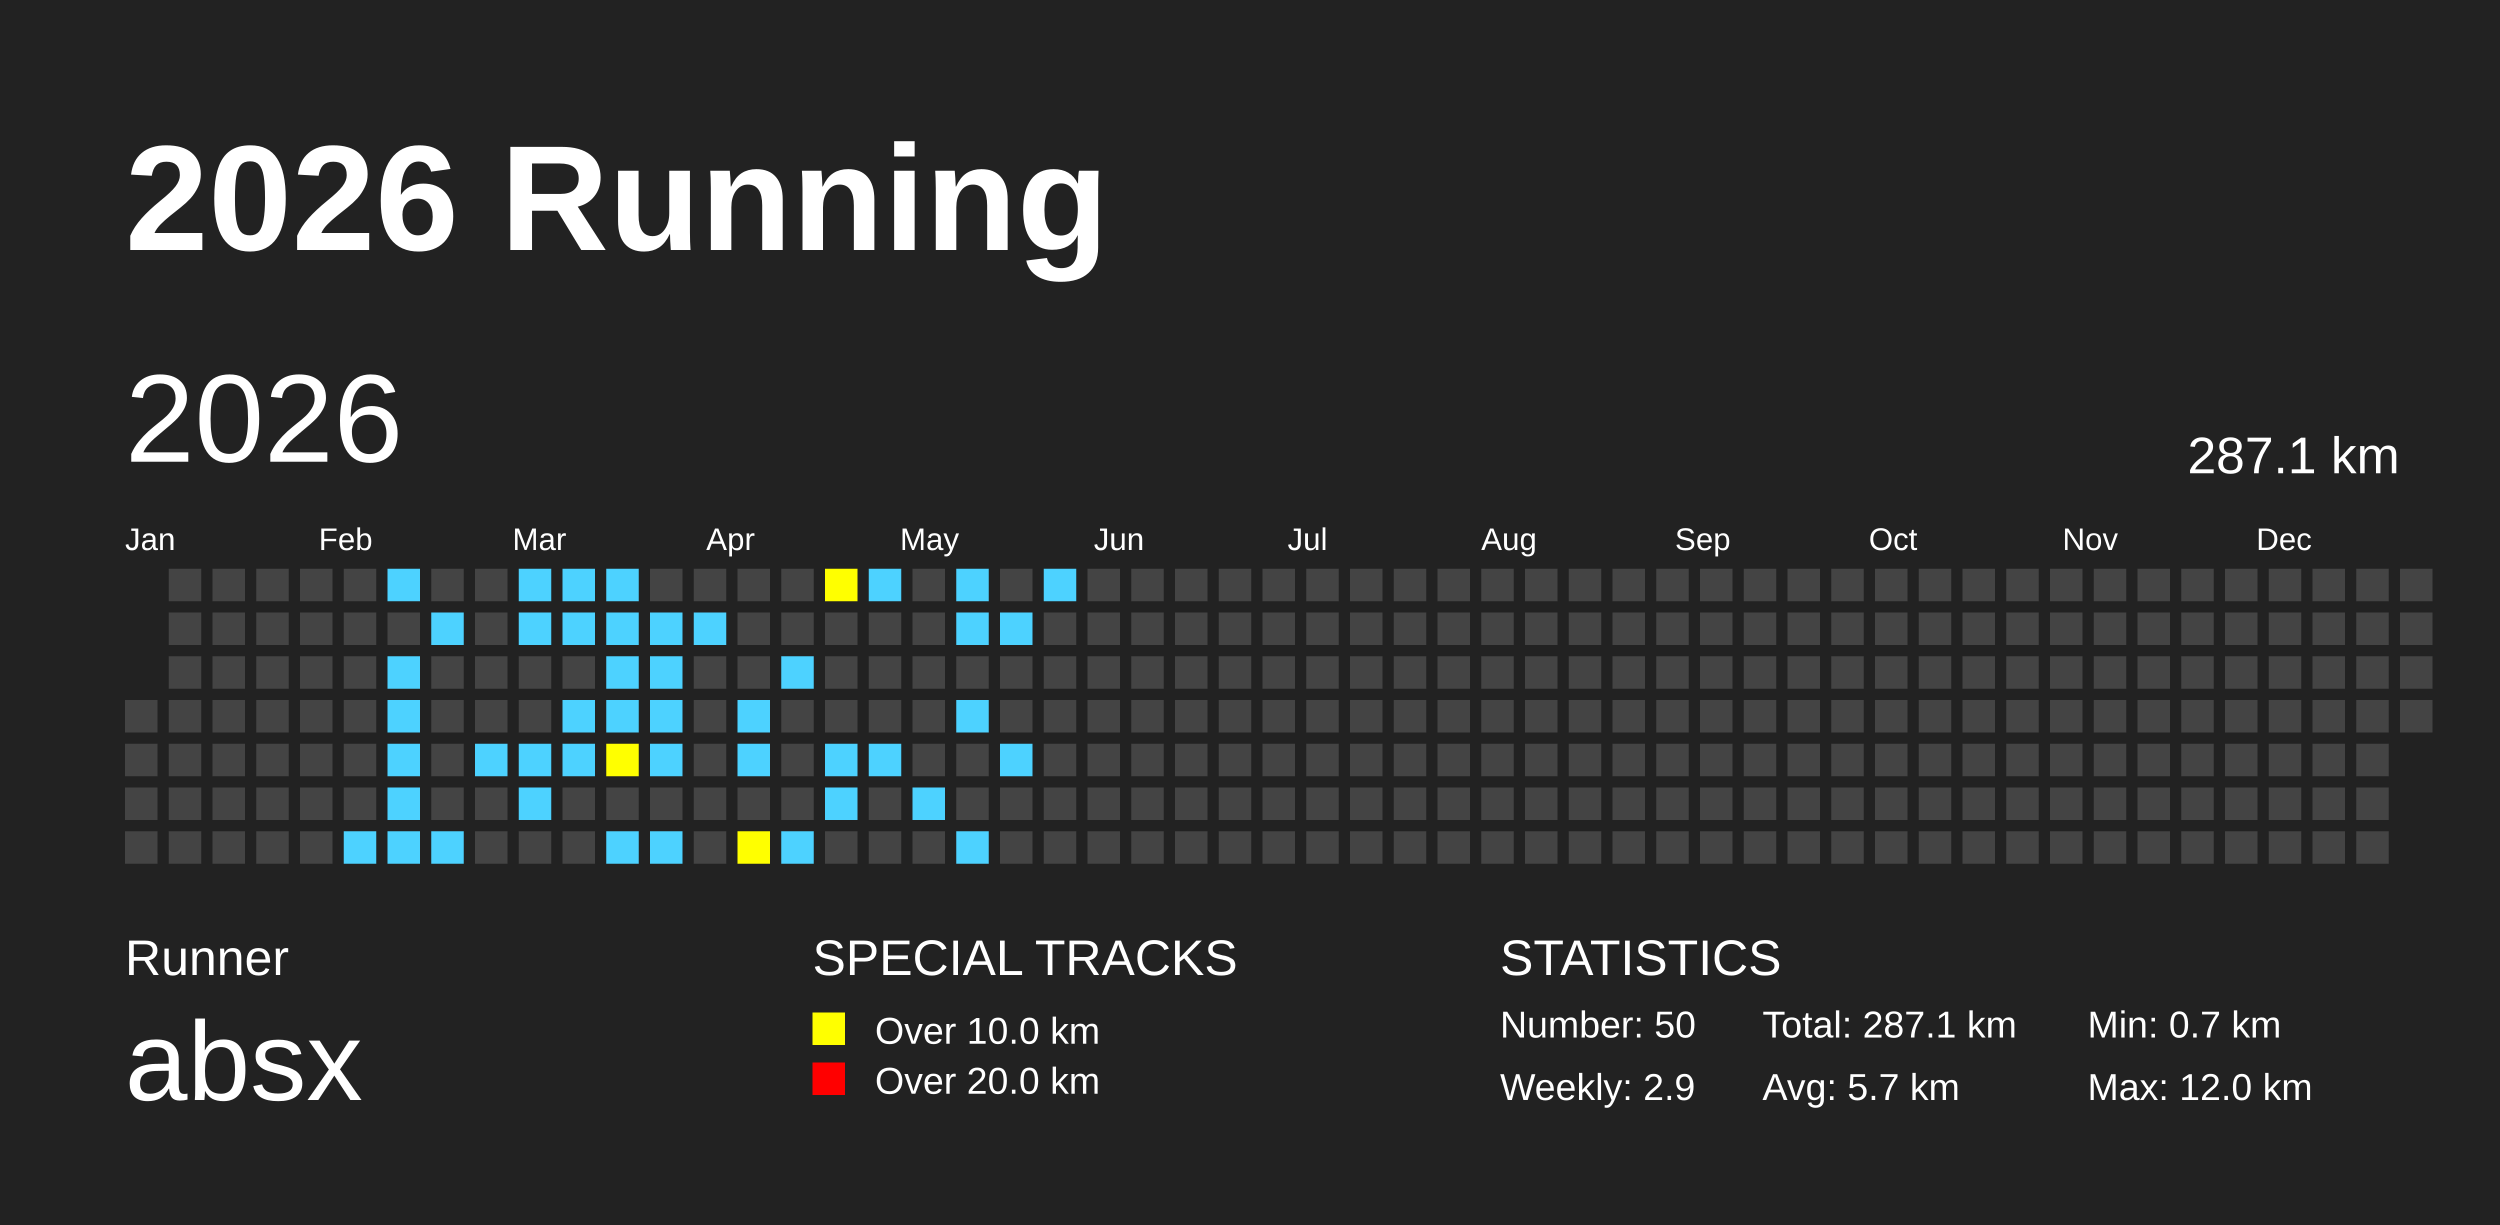
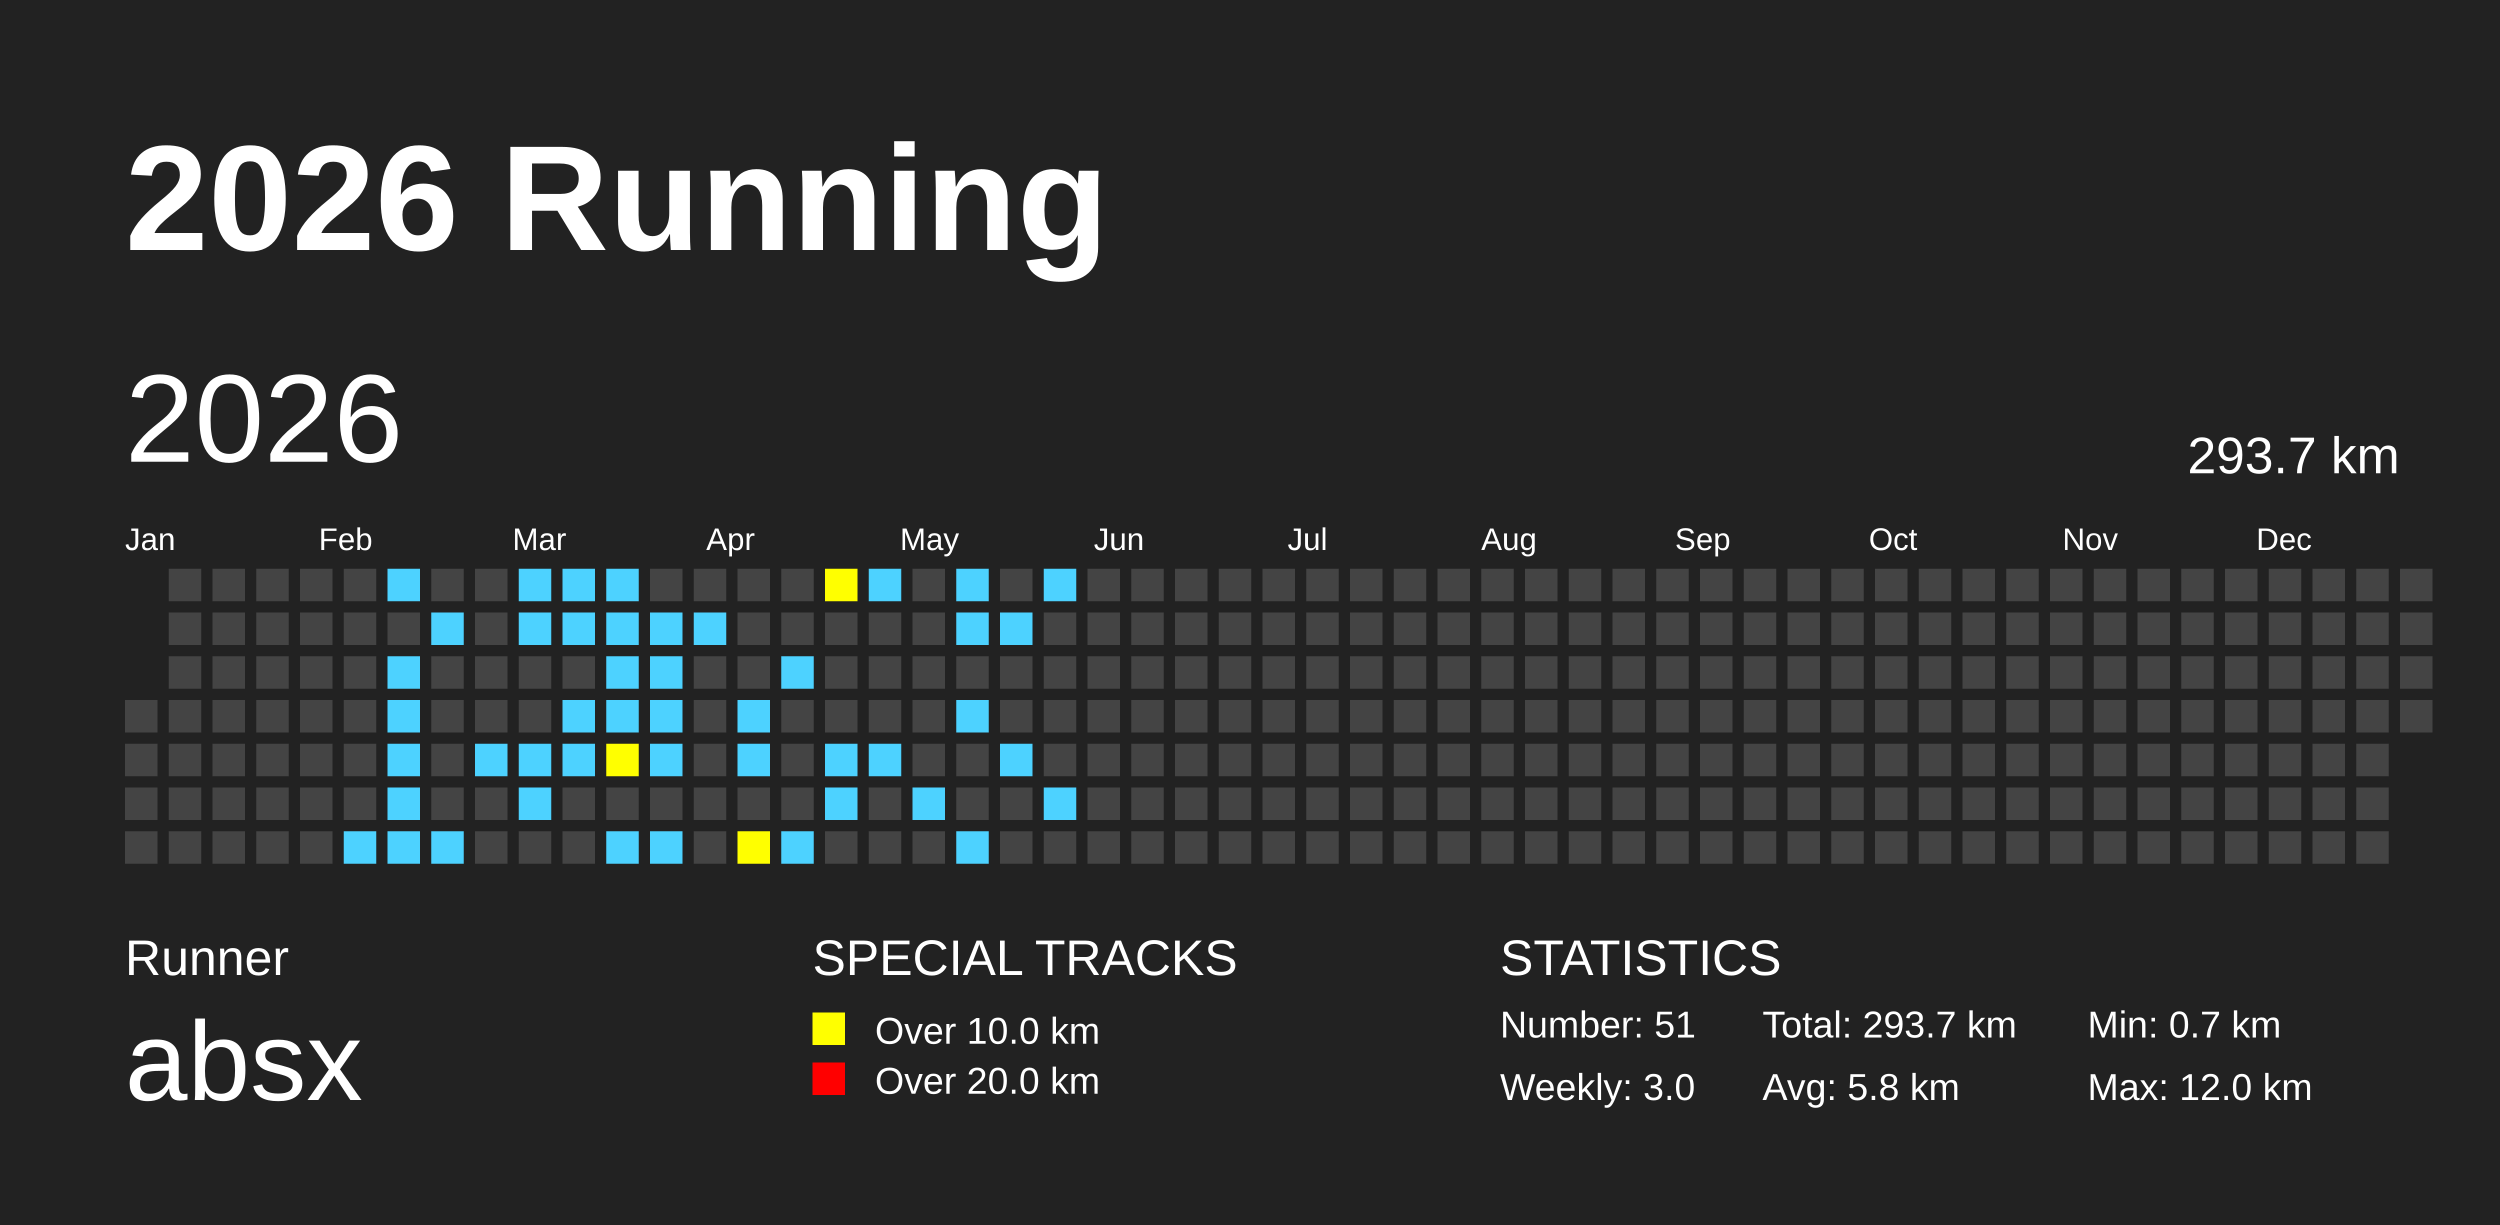
<svg xmlns="http://www.w3.org/2000/svg" baseProfile="full" height="98mm" version="1.1" viewBox="0,0,200,98" width="200mm">
  <defs />
  <rect fill="#222222" height="98" width="200" x="0" y="0" />
  <text fill="#FFFFFF" style="font-size:12px; font-family:Arial; font-weight:bold;" x="10" y="20">2026 Running</text>
  <text fill="#FFFFFF" style="font-size:4px; font-family:Arial" x="10" y="78">Runner</text>
  <text fill="#FFFFFF" style="font-size:9px; font-family:Arial" x="10" y="88">absx</text>
  <text fill="#FFFFFF" style="font-size:4px; font-family:Arial" x="65" y="78">SPECIAL TRACKS</text>
  <rect fill="yellow" height="2.6" width="2.6" x="65" y="81" />
  <text fill="#FFFFFF" style="font-size:3px; font-family:Arial" x="70" y="83.5">Over 10.0 km</text>
  <rect fill="red" height="2.6" width="2.6" x="65" y="85" />
  <text fill="#FFFFFF" style="font-size:3px; font-family:Arial" x="70" y="87.5">Over 20.0 km</text>
  <text fill="#FFFFFF" style="font-size:4px; font-family:Arial" x="120" y="78">STATISTICS</text>
-   <text fill="#FFFFFF" style="font-size:3px; font-family:Arial" x="120" y="83">Number: 50</text>
-   <text fill="#FFFFFF" style="font-size:3px; font-family:Arial" x="120" y="88">Weekly: 2.9</text>
-   <text fill="#FFFFFF" style="font-size:3px; font-family:Arial" x="141" y="83">Total: 287.1 km</text>
-   <text fill="#FFFFFF" style="font-size:3px; font-family:Arial" x="141" y="88">Avg: 5.7 km</text>
+   <text fill="#FFFFFF" style="font-size:3px; font-family:Arial" x="120" y="83">Number: 51</text>
+   <text fill="#FFFFFF" style="font-size:3px; font-family:Arial" x="120" y="88">Weekly: 3.0</text>
+   <text fill="#FFFFFF" style="font-size:3px; font-family:Arial" x="141" y="83">Total: 293.7 km</text>
+   <text fill="#FFFFFF" style="font-size:3px; font-family:Arial" x="141" y="88">Avg: 5.8 km</text>
  <text fill="#FFFFFF" style="font-size:3px; font-family:Arial" x="167" y="83">Min: 0.7 km</text>
  <text fill="#FFFFFF" style="font-size:3px; font-family:Arial" x="167" y="88">Max: 12.0 km</text>
  <text dominant-baseline="hanging" fill="#FFFFFF" style="font-size:10.0px; font-family:Arial;" x="10" y="30">2026</text>
-   <text dominant-baseline="hanging" fill="#FFFFFF" style="font-size:4.125px; font-family:Arial;" x="175" y="35">287.1 km</text>
+   <text dominant-baseline="hanging" fill="#FFFFFF" style="font-size:4.125px; font-family:Arial;" x="175" y="35">293.7 km</text>
  <text fill="#FFFFFF" style="font-size:2.5px; font-family:Arial" x="10.0" y="44">Jan</text>
  <text fill="#FFFFFF" style="font-size:2.5px; font-family:Arial" x="25.5" y="44">Feb</text>
  <text fill="#FFFFFF" style="font-size:2.5px; font-family:Arial" x="41.0" y="44">Mar</text>
  <text fill="#FFFFFF" style="font-size:2.5px; font-family:Arial" x="56.5" y="44">Apr</text>
  <text fill="#FFFFFF" style="font-size:2.5px; font-family:Arial" x="72.0" y="44">May</text>
  <text fill="#FFFFFF" style="font-size:2.5px; font-family:Arial" x="87.5" y="44">Jun</text>
  <text fill="#FFFFFF" style="font-size:2.5px; font-family:Arial" x="103.0" y="44">Jul</text>
  <text fill="#FFFFFF" style="font-size:2.5px; font-family:Arial" x="118.5" y="44">Aug</text>
  <text fill="#FFFFFF" style="font-size:2.5px; font-family:Arial" x="134.0" y="44">Sep</text>
  <text fill="#FFFFFF" style="font-size:2.5px; font-family:Arial" x="149.5" y="44">Oct</text>
  <text fill="#FFFFFF" style="font-size:2.5px; font-family:Arial" x="165.0" y="44">Nov</text>
  <text fill="#FFFFFF" style="font-size:2.5px; font-family:Arial" x="180.5" y="44">Dec</text>
  <rect fill="#444444" height="2.6" width="2.6" x="10.0" y="56.0" />
  <rect fill="#444444" height="2.6" width="2.6" x="10.0" y="59.5" />
  <rect fill="#444444" height="2.6" width="2.6" x="10.0" y="63.0" />
  <rect fill="#444444" height="2.6" width="2.6" x="10.0" y="66.5" />
  <rect fill="#444444" height="2.6" width="2.6" x="13.5" y="45.5" />
  <rect fill="#444444" height="2.6" width="2.6" x="13.5" y="49.0" />
  <rect fill="#444444" height="2.6" width="2.6" x="13.5" y="52.5" />
  <rect fill="#444444" height="2.6" width="2.6" x="13.5" y="56.0" />
  <rect fill="#444444" height="2.6" width="2.6" x="13.5" y="59.5" />
  <rect fill="#444444" height="2.6" width="2.6" x="13.5" y="63.0" />
  <rect fill="#444444" height="2.6" width="2.6" x="13.5" y="66.5" />
  <rect fill="#444444" height="2.6" width="2.6" x="17.0" y="45.5" />
  <rect fill="#444444" height="2.6" width="2.6" x="17.0" y="49.0" />
  <rect fill="#444444" height="2.6" width="2.6" x="17.0" y="52.5" />
  <rect fill="#444444" height="2.6" width="2.6" x="17.0" y="56.0" />
  <rect fill="#444444" height="2.6" width="2.6" x="17.0" y="59.5" />
  <rect fill="#444444" height="2.6" width="2.6" x="17.0" y="63.0" />
  <rect fill="#444444" height="2.6" width="2.6" x="17.0" y="66.5" />
  <rect fill="#444444" height="2.6" width="2.6" x="20.5" y="45.5" />
  <rect fill="#444444" height="2.6" width="2.6" x="20.5" y="49.0" />
  <rect fill="#444444" height="2.6" width="2.6" x="20.5" y="52.5" />
  <rect fill="#444444" height="2.6" width="2.6" x="20.5" y="56.0" />
  <rect fill="#444444" height="2.6" width="2.6" x="20.5" y="59.5" />
  <rect fill="#444444" height="2.6" width="2.6" x="20.5" y="63.0" />
  <rect fill="#444444" height="2.6" width="2.6" x="20.5" y="66.5" />
  <rect fill="#444444" height="2.6" width="2.6" x="24.0" y="45.5" />
  <rect fill="#444444" height="2.6" width="2.6" x="24.0" y="49.0" />
  <rect fill="#444444" height="2.6" width="2.6" x="24.0" y="52.5" />
  <rect fill="#444444" height="2.6" width="2.6" x="24.0" y="56.0" />
  <rect fill="#444444" height="2.6" width="2.6" x="24.0" y="59.5" />
  <rect fill="#444444" height="2.6" width="2.6" x="24.0" y="63.0" />
  <rect fill="#444444" height="2.6" width="2.6" x="24.0" y="66.5" />
  <rect fill="#444444" height="2.6" width="2.6" x="27.5" y="45.5" />
  <rect fill="#444444" height="2.6" width="2.6" x="27.5" y="49.0" />
  <rect fill="#444444" height="2.6" width="2.6" x="27.5" y="52.5" />
  <rect fill="#444444" height="2.6" width="2.6" x="27.5" y="56.0" />
  <rect fill="#444444" height="2.6" width="2.6" x="27.5" y="59.5" />
  <rect fill="#444444" height="2.6" width="2.6" x="27.5" y="63.0" />
  <rect fill="#4DD2FF" height="2.6" width="2.6" x="27.5" y="66.5" />
  <rect fill="#4DD2FF" height="2.6" width="2.6" x="31.0" y="45.5" />
  <rect fill="#444444" height="2.6" width="2.6" x="31.0" y="49.0" />
  <rect fill="#4DD2FF" height="2.6" width="2.6" x="31.0" y="52.5" />
  <rect fill="#4DD2FF" height="2.6" width="2.6" x="31.0" y="56.0" />
  <rect fill="#4DD2FF" height="2.6" width="2.6" x="31.0" y="59.5" />
  <rect fill="#4DD2FF" height="2.6" width="2.6" x="31.0" y="63.0" />
  <rect fill="#4DD2FF" height="2.6" width="2.6" x="31.0" y="66.5" />
  <rect fill="#444444" height="2.6" width="2.6" x="34.5" y="45.5" />
  <rect fill="#4DD2FF" height="2.6" width="2.6" x="34.5" y="49.0" />
  <rect fill="#444444" height="2.6" width="2.6" x="34.5" y="52.5" />
  <rect fill="#444444" height="2.6" width="2.6" x="34.5" y="56.0" />
  <rect fill="#444444" height="2.6" width="2.6" x="34.5" y="59.5" />
  <rect fill="#444444" height="2.6" width="2.6" x="34.5" y="63.0" />
  <rect fill="#4DD2FF" height="2.6" width="2.6" x="34.5" y="66.5" />
  <rect fill="#444444" height="2.6" width="2.6" x="38.0" y="45.5" />
  <rect fill="#444444" height="2.6" width="2.6" x="38.0" y="49.0" />
  <rect fill="#444444" height="2.6" width="2.6" x="38.0" y="52.5" />
  <rect fill="#444444" height="2.6" width="2.6" x="38.0" y="56.0" />
  <rect fill="#4DD2FF" height="2.6" width="2.6" x="38.0" y="59.5" />
  <rect fill="#444444" height="2.6" width="2.6" x="38.0" y="63.0" />
  <rect fill="#444444" height="2.6" width="2.6" x="38.0" y="66.5" />
  <rect fill="#4DD2FF" height="2.6" width="2.6" x="41.5" y="45.5" />
  <rect fill="#4DD2FF" height="2.6" width="2.6" x="41.5" y="49.0" />
  <rect fill="#444444" height="2.6" width="2.6" x="41.5" y="52.5" />
  <rect fill="#444444" height="2.6" width="2.6" x="41.5" y="56.0" />
  <rect fill="#4DD2FF" height="2.6" width="2.6" x="41.5" y="59.5" />
  <rect fill="#4DD2FF" height="2.6" width="2.6" x="41.5" y="63.0" />
  <rect fill="#444444" height="2.6" width="2.6" x="41.5" y="66.5" />
  <rect fill="#4DD2FF" height="2.6" width="2.6" x="45.0" y="45.5" />
  <rect fill="#4DD2FF" height="2.6" width="2.6" x="45.0" y="49.0" />
  <rect fill="#444444" height="2.6" width="2.6" x="45.0" y="52.5" />
  <rect fill="#4DD2FF" height="2.6" width="2.6" x="45.0" y="56.0" />
  <rect fill="#4DD2FF" height="2.6" width="2.6" x="45.0" y="59.5" />
  <rect fill="#444444" height="2.6" width="2.6" x="45.0" y="63.0" />
  <rect fill="#444444" height="2.6" width="2.6" x="45.0" y="66.5" />
  <rect fill="#4DD2FF" height="2.6" width="2.6" x="48.5" y="45.5" />
  <rect fill="#4DD2FF" height="2.6" width="2.6" x="48.5" y="49.0" />
  <rect fill="#4DD2FF" height="2.6" width="2.6" x="48.5" y="52.5" />
  <rect fill="#4DD2FF" height="2.6" width="2.6" x="48.5" y="56.0" />
  <rect fill="yellow" height="2.6" width="2.6" x="48.5" y="59.5" />
  <rect fill="#444444" height="2.6" width="2.6" x="48.5" y="63.0" />
  <rect fill="#4DD2FF" height="2.6" width="2.6" x="48.5" y="66.5" />
  <rect fill="#444444" height="2.6" width="2.6" x="52.0" y="45.5" />
  <rect fill="#4DD2FF" height="2.6" width="2.6" x="52.0" y="49.0" />
  <rect fill="#4DD2FF" height="2.6" width="2.6" x="52.0" y="52.5" />
  <rect fill="#4DD2FF" height="2.6" width="2.6" x="52.0" y="56.0" />
  <rect fill="#4DD2FF" height="2.6" width="2.6" x="52.0" y="59.5" />
  <rect fill="#444444" height="2.6" width="2.6" x="52.0" y="63.0" />
  <rect fill="#4DD2FF" height="2.6" width="2.6" x="52.0" y="66.5" />
  <rect fill="#444444" height="2.6" width="2.6" x="55.5" y="45.5" />
  <rect fill="#4DD2FF" height="2.6" width="2.6" x="55.5" y="49.0" />
  <rect fill="#444444" height="2.6" width="2.6" x="55.5" y="52.5" />
  <rect fill="#444444" height="2.6" width="2.6" x="55.5" y="56.0" />
  <rect fill="#444444" height="2.6" width="2.6" x="55.5" y="59.5" />
  <rect fill="#444444" height="2.6" width="2.6" x="55.5" y="63.0" />
  <rect fill="#444444" height="2.6" width="2.6" x="55.5" y="66.5" />
  <rect fill="#444444" height="2.6" width="2.6" x="59.0" y="45.5" />
  <rect fill="#444444" height="2.6" width="2.6" x="59.0" y="49.0" />
  <rect fill="#444444" height="2.6" width="2.6" x="59.0" y="52.5" />
  <rect fill="#4DD2FF" height="2.6" width="2.6" x="59.0" y="56.0" />
  <rect fill="#4DD2FF" height="2.6" width="2.6" x="59.0" y="59.5" />
  <rect fill="#444444" height="2.6" width="2.6" x="59.0" y="63.0" />
  <rect fill="yellow" height="2.6" width="2.6" x="59.0" y="66.5" />
  <rect fill="#444444" height="2.6" width="2.6" x="62.5" y="45.5" />
  <rect fill="#444444" height="2.6" width="2.6" x="62.5" y="49.0" />
  <rect fill="#4DD2FF" height="2.6" width="2.6" x="62.5" y="52.5" />
  <rect fill="#444444" height="2.6" width="2.6" x="62.5" y="56.0" />
  <rect fill="#444444" height="2.6" width="2.6" x="62.5" y="59.5" />
  <rect fill="#444444" height="2.6" width="2.6" x="62.5" y="63.0" />
  <rect fill="#4DD2FF" height="2.6" width="2.6" x="62.5" y="66.5" />
  <rect fill="yellow" height="2.6" width="2.6" x="66.0" y="45.5" />
  <rect fill="#444444" height="2.6" width="2.6" x="66.0" y="49.0" />
  <rect fill="#444444" height="2.6" width="2.6" x="66.0" y="52.5" />
  <rect fill="#444444" height="2.6" width="2.6" x="66.0" y="56.0" />
  <rect fill="#4DD2FF" height="2.6" width="2.6" x="66.0" y="59.5" />
  <rect fill="#4DD2FF" height="2.6" width="2.6" x="66.0" y="63.0" />
  <rect fill="#444444" height="2.6" width="2.6" x="66.0" y="66.5" />
  <rect fill="#4DD2FF" height="2.6" width="2.6" x="69.5" y="45.5" />
  <rect fill="#444444" height="2.6" width="2.6" x="69.5" y="49.0" />
  <rect fill="#444444" height="2.6" width="2.6" x="69.5" y="52.5" />
  <rect fill="#444444" height="2.6" width="2.6" x="69.5" y="56.0" />
  <rect fill="#4DD2FF" height="2.6" width="2.6" x="69.5" y="59.5" />
  <rect fill="#444444" height="2.6" width="2.6" x="69.5" y="63.0" />
  <rect fill="#444444" height="2.6" width="2.6" x="69.5" y="66.5" />
  <rect fill="#444444" height="2.6" width="2.6" x="73.0" y="45.5" />
  <rect fill="#444444" height="2.6" width="2.6" x="73.0" y="49.0" />
  <rect fill="#444444" height="2.6" width="2.6" x="73.0" y="52.5" />
  <rect fill="#444444" height="2.6" width="2.6" x="73.0" y="56.0" />
  <rect fill="#444444" height="2.6" width="2.6" x="73.0" y="59.5" />
  <rect fill="#4DD2FF" height="2.6" width="2.6" x="73.0" y="63.0" />
  <rect fill="#444444" height="2.6" width="2.6" x="73.0" y="66.5" />
  <rect fill="#4DD2FF" height="2.6" width="2.6" x="76.5" y="45.5" />
  <rect fill="#4DD2FF" height="2.6" width="2.6" x="76.5" y="49.0" />
  <rect fill="#444444" height="2.6" width="2.6" x="76.5" y="52.5" />
  <rect fill="#4DD2FF" height="2.6" width="2.6" x="76.5" y="56.0" />
  <rect fill="#444444" height="2.6" width="2.6" x="76.5" y="59.5" />
  <rect fill="#444444" height="2.6" width="2.6" x="76.5" y="63.0" />
  <rect fill="#4DD2FF" height="2.6" width="2.6" x="76.5" y="66.5" />
  <rect fill="#444444" height="2.6" width="2.6" x="80.0" y="45.5" />
  <rect fill="#4DD2FF" height="2.6" width="2.6" x="80.0" y="49.0" />
  <rect fill="#444444" height="2.6" width="2.6" x="80.0" y="52.5" />
  <rect fill="#444444" height="2.6" width="2.6" x="80.0" y="56.0" />
  <rect fill="#4DD2FF" height="2.6" width="2.6" x="80.0" y="59.5" />
  <rect fill="#444444" height="2.6" width="2.6" x="80.0" y="63.0" />
  <rect fill="#444444" height="2.6" width="2.6" x="80.0" y="66.5" />
  <rect fill="#4DD2FF" height="2.6" width="2.6" x="83.5" y="45.5" />
  <rect fill="#444444" height="2.6" width="2.6" x="83.5" y="49.0" />
  <rect fill="#444444" height="2.6" width="2.6" x="83.5" y="52.5" />
  <rect fill="#444444" height="2.6" width="2.6" x="83.5" y="56.0" />
  <rect fill="#444444" height="2.6" width="2.6" x="83.5" y="59.5" />
-   <rect fill="#444444" height="2.6" width="2.6" x="83.5" y="63.0" />
+   <rect fill="#4DD2FF" height="2.6" width="2.6" x="83.5" y="63.0" />
  <rect fill="#444444" height="2.6" width="2.6" x="83.5" y="66.5" />
  <rect fill="#444444" height="2.6" width="2.6" x="87.0" y="45.5" />
  <rect fill="#444444" height="2.6" width="2.6" x="87.0" y="49.0" />
  <rect fill="#444444" height="2.6" width="2.6" x="87.0" y="52.5" />
  <rect fill="#444444" height="2.6" width="2.6" x="87.0" y="56.0" />
  <rect fill="#444444" height="2.6" width="2.6" x="87.0" y="59.5" />
  <rect fill="#444444" height="2.6" width="2.6" x="87.0" y="63.0" />
  <rect fill="#444444" height="2.6" width="2.6" x="87.0" y="66.5" />
  <rect fill="#444444" height="2.6" width="2.6" x="90.5" y="45.5" />
  <rect fill="#444444" height="2.6" width="2.6" x="90.5" y="49.0" />
  <rect fill="#444444" height="2.6" width="2.6" x="90.5" y="52.5" />
  <rect fill="#444444" height="2.6" width="2.6" x="90.5" y="56.0" />
  <rect fill="#444444" height="2.6" width="2.6" x="90.5" y="59.5" />
  <rect fill="#444444" height="2.6" width="2.6" x="90.5" y="63.0" />
  <rect fill="#444444" height="2.6" width="2.6" x="90.5" y="66.5" />
  <rect fill="#444444" height="2.6" width="2.6" x="94.0" y="45.5" />
  <rect fill="#444444" height="2.6" width="2.6" x="94.0" y="49.0" />
  <rect fill="#444444" height="2.6" width="2.6" x="94.0" y="52.5" />
  <rect fill="#444444" height="2.6" width="2.6" x="94.0" y="56.0" />
  <rect fill="#444444" height="2.6" width="2.6" x="94.0" y="59.5" />
  <rect fill="#444444" height="2.6" width="2.6" x="94.0" y="63.0" />
  <rect fill="#444444" height="2.6" width="2.6" x="94.0" y="66.5" />
  <rect fill="#444444" height="2.6" width="2.6" x="97.5" y="45.5" />
  <rect fill="#444444" height="2.6" width="2.6" x="97.5" y="49.0" />
  <rect fill="#444444" height="2.6" width="2.6" x="97.5" y="52.5" />
  <rect fill="#444444" height="2.6" width="2.6" x="97.5" y="56.0" />
  <rect fill="#444444" height="2.6" width="2.6" x="97.5" y="59.5" />
  <rect fill="#444444" height="2.6" width="2.6" x="97.5" y="63.0" />
  <rect fill="#444444" height="2.6" width="2.6" x="97.5" y="66.5" />
  <rect fill="#444444" height="2.6" width="2.6" x="101.0" y="45.5" />
  <rect fill="#444444" height="2.6" width="2.6" x="101.0" y="49.0" />
  <rect fill="#444444" height="2.6" width="2.6" x="101.0" y="52.5" />
  <rect fill="#444444" height="2.6" width="2.6" x="101.0" y="56.0" />
  <rect fill="#444444" height="2.6" width="2.6" x="101.0" y="59.5" />
  <rect fill="#444444" height="2.6" width="2.6" x="101.0" y="63.0" />
  <rect fill="#444444" height="2.6" width="2.6" x="101.0" y="66.5" />
  <rect fill="#444444" height="2.6" width="2.6" x="104.5" y="45.5" />
  <rect fill="#444444" height="2.6" width="2.6" x="104.5" y="49.0" />
  <rect fill="#444444" height="2.6" width="2.6" x="104.5" y="52.5" />
  <rect fill="#444444" height="2.6" width="2.6" x="104.5" y="56.0" />
  <rect fill="#444444" height="2.6" width="2.6" x="104.5" y="59.5" />
  <rect fill="#444444" height="2.6" width="2.6" x="104.5" y="63.0" />
  <rect fill="#444444" height="2.6" width="2.6" x="104.5" y="66.5" />
  <rect fill="#444444" height="2.6" width="2.6" x="108.0" y="45.5" />
  <rect fill="#444444" height="2.6" width="2.6" x="108.0" y="49.0" />
  <rect fill="#444444" height="2.6" width="2.6" x="108.0" y="52.5" />
  <rect fill="#444444" height="2.6" width="2.6" x="108.0" y="56.0" />
  <rect fill="#444444" height="2.6" width="2.6" x="108.0" y="59.5" />
  <rect fill="#444444" height="2.6" width="2.6" x="108.0" y="63.0" />
  <rect fill="#444444" height="2.6" width="2.6" x="108.0" y="66.5" />
  <rect fill="#444444" height="2.6" width="2.6" x="111.5" y="45.5" />
  <rect fill="#444444" height="2.6" width="2.6" x="111.5" y="49.0" />
  <rect fill="#444444" height="2.6" width="2.6" x="111.5" y="52.5" />
  <rect fill="#444444" height="2.6" width="2.6" x="111.5" y="56.0" />
  <rect fill="#444444" height="2.6" width="2.6" x="111.5" y="59.5" />
  <rect fill="#444444" height="2.6" width="2.6" x="111.5" y="63.0" />
  <rect fill="#444444" height="2.6" width="2.6" x="111.5" y="66.5" />
  <rect fill="#444444" height="2.6" width="2.6" x="115.0" y="45.5" />
  <rect fill="#444444" height="2.6" width="2.6" x="115.0" y="49.0" />
  <rect fill="#444444" height="2.6" width="2.6" x="115.0" y="52.5" />
  <rect fill="#444444" height="2.6" width="2.6" x="115.0" y="56.0" />
  <rect fill="#444444" height="2.6" width="2.6" x="115.0" y="59.5" />
  <rect fill="#444444" height="2.6" width="2.6" x="115.0" y="63.0" />
  <rect fill="#444444" height="2.6" width="2.6" x="115.0" y="66.5" />
  <rect fill="#444444" height="2.6" width="2.6" x="118.5" y="45.5" />
  <rect fill="#444444" height="2.6" width="2.6" x="118.5" y="49.0" />
  <rect fill="#444444" height="2.6" width="2.6" x="118.5" y="52.5" />
  <rect fill="#444444" height="2.6" width="2.6" x="118.5" y="56.0" />
  <rect fill="#444444" height="2.6" width="2.6" x="118.5" y="59.5" />
  <rect fill="#444444" height="2.6" width="2.6" x="118.5" y="63.0" />
  <rect fill="#444444" height="2.6" width="2.6" x="118.5" y="66.5" />
  <rect fill="#444444" height="2.6" width="2.6" x="122.0" y="45.5" />
  <rect fill="#444444" height="2.6" width="2.6" x="122.0" y="49.0" />
  <rect fill="#444444" height="2.6" width="2.6" x="122.0" y="52.5" />
  <rect fill="#444444" height="2.6" width="2.6" x="122.0" y="56.0" />
  <rect fill="#444444" height="2.6" width="2.6" x="122.0" y="59.5" />
  <rect fill="#444444" height="2.6" width="2.6" x="122.0" y="63.0" />
  <rect fill="#444444" height="2.6" width="2.6" x="122.0" y="66.5" />
  <rect fill="#444444" height="2.6" width="2.6" x="125.5" y="45.5" />
  <rect fill="#444444" height="2.6" width="2.6" x="125.5" y="49.0" />
  <rect fill="#444444" height="2.6" width="2.6" x="125.5" y="52.5" />
  <rect fill="#444444" height="2.6" width="2.6" x="125.5" y="56.0" />
  <rect fill="#444444" height="2.6" width="2.6" x="125.5" y="59.5" />
  <rect fill="#444444" height="2.6" width="2.6" x="125.5" y="63.0" />
  <rect fill="#444444" height="2.6" width="2.6" x="125.5" y="66.5" />
  <rect fill="#444444" height="2.6" width="2.6" x="129.0" y="45.5" />
  <rect fill="#444444" height="2.6" width="2.6" x="129.0" y="49.0" />
  <rect fill="#444444" height="2.6" width="2.6" x="129.0" y="52.5" />
  <rect fill="#444444" height="2.6" width="2.6" x="129.0" y="56.0" />
  <rect fill="#444444" height="2.6" width="2.6" x="129.0" y="59.5" />
  <rect fill="#444444" height="2.6" width="2.6" x="129.0" y="63.0" />
  <rect fill="#444444" height="2.6" width="2.6" x="129.0" y="66.5" />
  <rect fill="#444444" height="2.6" width="2.6" x="132.5" y="45.5" />
  <rect fill="#444444" height="2.6" width="2.6" x="132.5" y="49.0" />
  <rect fill="#444444" height="2.6" width="2.6" x="132.5" y="52.5" />
  <rect fill="#444444" height="2.6" width="2.6" x="132.5" y="56.0" />
  <rect fill="#444444" height="2.6" width="2.6" x="132.5" y="59.5" />
  <rect fill="#444444" height="2.6" width="2.6" x="132.5" y="63.0" />
  <rect fill="#444444" height="2.6" width="2.6" x="132.5" y="66.5" />
  <rect fill="#444444" height="2.6" width="2.6" x="136.0" y="45.5" />
  <rect fill="#444444" height="2.6" width="2.6" x="136.0" y="49.0" />
  <rect fill="#444444" height="2.6" width="2.6" x="136.0" y="52.5" />
  <rect fill="#444444" height="2.6" width="2.6" x="136.0" y="56.0" />
  <rect fill="#444444" height="2.6" width="2.6" x="136.0" y="59.5" />
  <rect fill="#444444" height="2.6" width="2.6" x="136.0" y="63.0" />
  <rect fill="#444444" height="2.6" width="2.6" x="136.0" y="66.5" />
  <rect fill="#444444" height="2.6" width="2.6" x="139.5" y="45.5" />
  <rect fill="#444444" height="2.6" width="2.6" x="139.5" y="49.0" />
  <rect fill="#444444" height="2.6" width="2.6" x="139.5" y="52.5" />
  <rect fill="#444444" height="2.6" width="2.6" x="139.5" y="56.0" />
  <rect fill="#444444" height="2.6" width="2.6" x="139.5" y="59.5" />
  <rect fill="#444444" height="2.6" width="2.6" x="139.5" y="63.0" />
  <rect fill="#444444" height="2.6" width="2.6" x="139.5" y="66.5" />
  <rect fill="#444444" height="2.6" width="2.6" x="143.0" y="45.5" />
  <rect fill="#444444" height="2.6" width="2.6" x="143.0" y="49.0" />
  <rect fill="#444444" height="2.6" width="2.6" x="143.0" y="52.5" />
  <rect fill="#444444" height="2.6" width="2.6" x="143.0" y="56.0" />
  <rect fill="#444444" height="2.6" width="2.6" x="143.0" y="59.5" />
  <rect fill="#444444" height="2.6" width="2.6" x="143.0" y="63.0" />
  <rect fill="#444444" height="2.6" width="2.6" x="143.0" y="66.5" />
  <rect fill="#444444" height="2.6" width="2.6" x="146.5" y="45.5" />
  <rect fill="#444444" height="2.6" width="2.6" x="146.5" y="49.0" />
  <rect fill="#444444" height="2.6" width="2.6" x="146.5" y="52.5" />
  <rect fill="#444444" height="2.6" width="2.6" x="146.5" y="56.0" />
  <rect fill="#444444" height="2.6" width="2.6" x="146.5" y="59.5" />
  <rect fill="#444444" height="2.6" width="2.6" x="146.5" y="63.0" />
  <rect fill="#444444" height="2.6" width="2.6" x="146.5" y="66.5" />
  <rect fill="#444444" height="2.6" width="2.6" x="150.0" y="45.5" />
  <rect fill="#444444" height="2.6" width="2.6" x="150.0" y="49.0" />
  <rect fill="#444444" height="2.6" width="2.6" x="150.0" y="52.5" />
  <rect fill="#444444" height="2.6" width="2.6" x="150.0" y="56.0" />
  <rect fill="#444444" height="2.6" width="2.6" x="150.0" y="59.5" />
  <rect fill="#444444" height="2.6" width="2.6" x="150.0" y="63.0" />
  <rect fill="#444444" height="2.6" width="2.6" x="150.0" y="66.5" />
  <rect fill="#444444" height="2.6" width="2.6" x="153.5" y="45.5" />
  <rect fill="#444444" height="2.6" width="2.6" x="153.5" y="49.0" />
  <rect fill="#444444" height="2.6" width="2.6" x="153.5" y="52.5" />
  <rect fill="#444444" height="2.6" width="2.6" x="153.5" y="56.0" />
  <rect fill="#444444" height="2.6" width="2.6" x="153.5" y="59.5" />
  <rect fill="#444444" height="2.6" width="2.6" x="153.5" y="63.0" />
  <rect fill="#444444" height="2.6" width="2.6" x="153.5" y="66.5" />
  <rect fill="#444444" height="2.6" width="2.6" x="157.0" y="45.5" />
  <rect fill="#444444" height="2.6" width="2.6" x="157.0" y="49.0" />
  <rect fill="#444444" height="2.6" width="2.6" x="157.0" y="52.5" />
  <rect fill="#444444" height="2.6" width="2.6" x="157.0" y="56.0" />
  <rect fill="#444444" height="2.6" width="2.6" x="157.0" y="59.5" />
  <rect fill="#444444" height="2.6" width="2.6" x="157.0" y="63.0" />
  <rect fill="#444444" height="2.6" width="2.6" x="157.0" y="66.5" />
  <rect fill="#444444" height="2.6" width="2.6" x="160.5" y="45.5" />
  <rect fill="#444444" height="2.6" width="2.6" x="160.5" y="49.0" />
  <rect fill="#444444" height="2.6" width="2.6" x="160.5" y="52.5" />
  <rect fill="#444444" height="2.6" width="2.6" x="160.5" y="56.0" />
  <rect fill="#444444" height="2.6" width="2.6" x="160.5" y="59.5" />
  <rect fill="#444444" height="2.6" width="2.6" x="160.5" y="63.0" />
  <rect fill="#444444" height="2.6" width="2.6" x="160.5" y="66.5" />
  <rect fill="#444444" height="2.6" width="2.6" x="164.0" y="45.5" />
  <rect fill="#444444" height="2.6" width="2.6" x="164.0" y="49.0" />
  <rect fill="#444444" height="2.6" width="2.6" x="164.0" y="52.5" />
  <rect fill="#444444" height="2.6" width="2.6" x="164.0" y="56.0" />
  <rect fill="#444444" height="2.6" width="2.6" x="164.0" y="59.5" />
  <rect fill="#444444" height="2.6" width="2.6" x="164.0" y="63.0" />
  <rect fill="#444444" height="2.6" width="2.6" x="164.0" y="66.5" />
  <rect fill="#444444" height="2.6" width="2.6" x="167.5" y="45.5" />
  <rect fill="#444444" height="2.6" width="2.6" x="167.5" y="49.0" />
  <rect fill="#444444" height="2.6" width="2.6" x="167.5" y="52.5" />
  <rect fill="#444444" height="2.6" width="2.6" x="167.5" y="56.0" />
  <rect fill="#444444" height="2.6" width="2.6" x="167.5" y="59.5" />
  <rect fill="#444444" height="2.6" width="2.6" x="167.5" y="63.0" />
  <rect fill="#444444" height="2.6" width="2.6" x="167.5" y="66.5" />
  <rect fill="#444444" height="2.6" width="2.6" x="171.0" y="45.5" />
  <rect fill="#444444" height="2.6" width="2.6" x="171.0" y="49.0" />
  <rect fill="#444444" height="2.6" width="2.6" x="171.0" y="52.5" />
  <rect fill="#444444" height="2.6" width="2.6" x="171.0" y="56.0" />
  <rect fill="#444444" height="2.6" width="2.6" x="171.0" y="59.5" />
  <rect fill="#444444" height="2.6" width="2.6" x="171.0" y="63.0" />
  <rect fill="#444444" height="2.6" width="2.6" x="171.0" y="66.5" />
  <rect fill="#444444" height="2.6" width="2.6" x="174.5" y="45.5" />
  <rect fill="#444444" height="2.6" width="2.6" x="174.5" y="49.0" />
  <rect fill="#444444" height="2.6" width="2.6" x="174.5" y="52.5" />
  <rect fill="#444444" height="2.6" width="2.6" x="174.5" y="56.0" />
  <rect fill="#444444" height="2.6" width="2.6" x="174.5" y="59.5" />
  <rect fill="#444444" height="2.6" width="2.6" x="174.5" y="63.0" />
  <rect fill="#444444" height="2.6" width="2.6" x="174.5" y="66.5" />
  <rect fill="#444444" height="2.6" width="2.6" x="178.0" y="45.5" />
  <rect fill="#444444" height="2.6" width="2.6" x="178.0" y="49.0" />
  <rect fill="#444444" height="2.6" width="2.6" x="178.0" y="52.5" />
  <rect fill="#444444" height="2.6" width="2.6" x="178.0" y="56.0" />
  <rect fill="#444444" height="2.6" width="2.6" x="178.0" y="59.5" />
  <rect fill="#444444" height="2.6" width="2.6" x="178.0" y="63.0" />
  <rect fill="#444444" height="2.6" width="2.6" x="178.0" y="66.5" />
  <rect fill="#444444" height="2.6" width="2.6" x="181.5" y="45.5" />
  <rect fill="#444444" height="2.6" width="2.6" x="181.5" y="49.0" />
  <rect fill="#444444" height="2.6" width="2.6" x="181.5" y="52.5" />
  <rect fill="#444444" height="2.6" width="2.6" x="181.5" y="56.0" />
  <rect fill="#444444" height="2.6" width="2.6" x="181.5" y="59.5" />
  <rect fill="#444444" height="2.6" width="2.6" x="181.5" y="63.0" />
  <rect fill="#444444" height="2.6" width="2.6" x="181.5" y="66.5" />
  <rect fill="#444444" height="2.6" width="2.6" x="185.0" y="45.5" />
  <rect fill="#444444" height="2.6" width="2.6" x="185.0" y="49.0" />
  <rect fill="#444444" height="2.6" width="2.6" x="185.0" y="52.5" />
  <rect fill="#444444" height="2.6" width="2.6" x="185.0" y="56.0" />
  <rect fill="#444444" height="2.6" width="2.6" x="185.0" y="59.5" />
  <rect fill="#444444" height="2.6" width="2.6" x="185.0" y="63.0" />
  <rect fill="#444444" height="2.6" width="2.6" x="185.0" y="66.5" />
  <rect fill="#444444" height="2.6" width="2.6" x="188.5" y="45.5" />
  <rect fill="#444444" height="2.6" width="2.6" x="188.5" y="49.0" />
  <rect fill="#444444" height="2.6" width="2.6" x="188.5" y="52.5" />
  <rect fill="#444444" height="2.6" width="2.6" x="188.5" y="56.0" />
  <rect fill="#444444" height="2.6" width="2.6" x="188.5" y="59.5" />
  <rect fill="#444444" height="2.6" width="2.6" x="188.5" y="63.0" />
  <rect fill="#444444" height="2.6" width="2.6" x="188.5" y="66.5" />
  <rect fill="#444444" height="2.6" width="2.6" x="192.0" y="45.5" />
  <rect fill="#444444" height="2.6" width="2.6" x="192.0" y="49.0" />
  <rect fill="#444444" height="2.6" width="2.6" x="192.0" y="52.5" />
  <rect fill="#444444" height="2.6" width="2.6" x="192.0" y="56.0" />
</svg>
